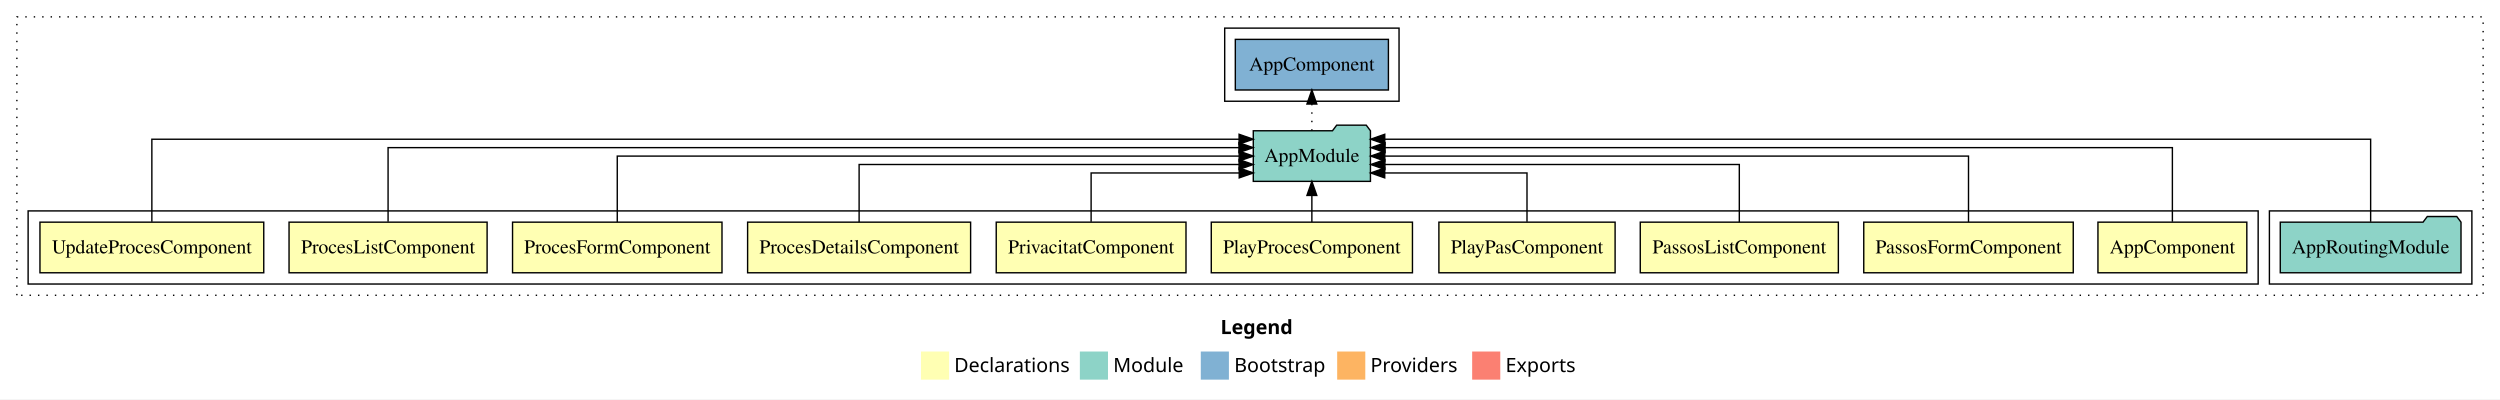
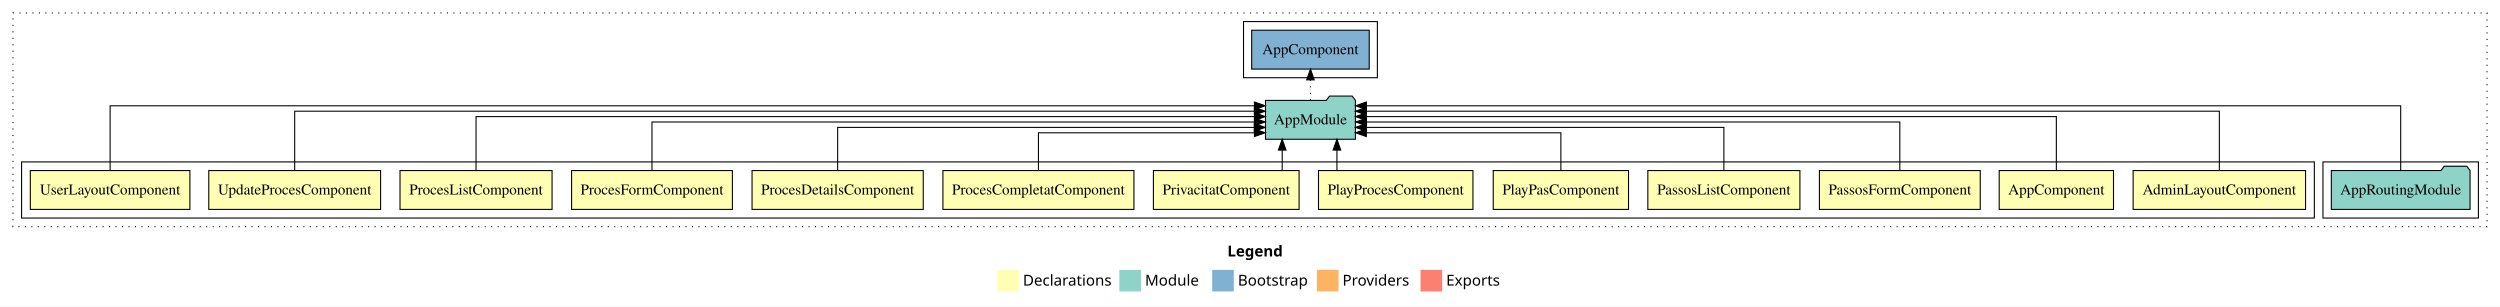
- <svg xmlns="http://www.w3.org/2000/svg" width="1778pt" height="284pt" viewBox="0.00 0.00 1778.00 284.00">
+ <svg xmlns="http://www.w3.org/2000/svg" width="2316pt" height="284pt" viewBox="0.00 0.00 2316.00 284.00">
  <g id="graph0" class="graph" transform="scale(1 1) rotate(0) translate(4 280)">
-     <polygon fill="white" stroke="transparent" points="-4,4 -4,-280 1774,-280 1774,4 -4,4" />
-     <text text-anchor="start" x="864.01" y="-42.4" font-family="sans-serif" font-weight="bold" font-size="14.00">Legend</text>
-     <polygon fill="#ffffb3" stroke="transparent" points="651,-10 651,-30 671,-30 671,-10 651,-10" />
-     <text text-anchor="start" x="674.63" y="-15.4" font-family="sans-serif" font-size="14.00">  Declarations</text>
-     <polygon fill="#8dd3c7" stroke="transparent" points="764,-10 764,-30 784,-30 784,-10 764,-10" />
-     <text text-anchor="start" x="787.73" y="-15.4" font-family="sans-serif" font-size="14.00">  Module</text>
-     <polygon fill="#80b1d3" stroke="transparent" points="850,-10 850,-30 870,-30 870,-10 850,-10" />
-     <text text-anchor="start" x="873.78" y="-15.4" font-family="sans-serif" font-size="14.00">  Bootstrap</text>
-     <polygon fill="#fdb462" stroke="transparent" points="947,-10 947,-30 967,-30 967,-10 947,-10" />
-     <text text-anchor="start" x="970.67" y="-15.4" font-family="sans-serif" font-size="14.00">  Providers</text>
-     <polygon fill="#fb8072" stroke="transparent" points="1043,-10 1043,-30 1063,-30 1063,-10 1043,-10" />
-     <text text-anchor="start" x="1066.73" y="-15.4" font-family="sans-serif" font-size="14.00">  Exports</text>
+     <polygon fill="white" stroke="transparent" points="-4,4 -4,-280 2312,-280 2312,4 -4,4" />
+     <text text-anchor="start" x="1133.01" y="-42.4" font-family="sans-serif" font-weight="bold" font-size="14.00">Legend</text>
+     <polygon fill="#ffffb3" stroke="transparent" points="920,-10 920,-30 940,-30 940,-10 920,-10" />
+     <text text-anchor="start" x="943.63" y="-15.4" font-family="sans-serif" font-size="14.00">  Declarations</text>
+     <polygon fill="#8dd3c7" stroke="transparent" points="1033,-10 1033,-30 1053,-30 1053,-10 1033,-10" />
+     <text text-anchor="start" x="1056.73" y="-15.4" font-family="sans-serif" font-size="14.00">  Module</text>
+     <polygon fill="#80b1d3" stroke="transparent" points="1119,-10 1119,-30 1139,-30 1139,-10 1119,-10" />
+     <text text-anchor="start" x="1142.78" y="-15.4" font-family="sans-serif" font-size="14.00">  Bootstrap</text>
+     <polygon fill="#fdb462" stroke="transparent" points="1216,-10 1216,-30 1236,-30 1236,-10 1216,-10" />
+     <text text-anchor="start" x="1239.67" y="-15.4" font-family="sans-serif" font-size="14.00">  Providers</text>
+     <polygon fill="#fb8072" stroke="transparent" points="1312,-10 1312,-30 1332,-30 1332,-10 1312,-10" />
+     <text text-anchor="start" x="1335.73" y="-15.4" font-family="sans-serif" font-size="14.00">  Exports</text>
    <g id="clust1" class="cluster">
-       <polygon fill="none" stroke="black" stroke-dasharray="1,5" points="8,-70 8,-268 1762,-268 1762,-70 8,-70" />
+       <polygon fill="none" stroke="black" stroke-dasharray="1,5" points="8,-70 8,-268 2300,-268 2300,-70 8,-70" />
    </g>
-     <g id="clust15" class="cluster">
-       <polygon fill="none" stroke="black" points="867,-208 867,-260 991,-260 991,-208 867,-208" />
+     <g id="clust16" class="cluster">
+       <polygon fill="none" stroke="black" points="2148,-78 2148,-130 2292,-130 2292,-78 2148,-78" />
    </g>
-     <g id="clust13" class="cluster">
-       <polygon fill="none" stroke="black" points="1610,-78 1610,-130 1754,-130 1754,-78 1610,-78" />
+     <g id="clust18" class="cluster">
+       <polygon fill="none" stroke="black" points="1148,-208 1148,-260 1272,-260 1272,-208 1148,-208" />
    </g>
    <g id="clust2" class="cluster">
-       <polygon fill="none" stroke="black" points="16,-78 16,-130 1602,-130 1602,-78 16,-78" />
+       <polygon fill="none" stroke="black" points="16,-78 16,-130 2140,-130 2140,-78 16,-78" />
    </g>
    <g id="node1" class="node">
-       <polygon fill="#ffffb3" stroke="black" points="1593.94,-122 1488.06,-122 1488.06,-86 1593.94,-86 1593.94,-122" />
-       <text text-anchor="middle" x="1541" y="-99.8" font-family="Times,serif" font-size="14.00">AppComponent</text>
+       <polygon fill="#ffffb3" stroke="black" points="2131.88,-122 1972.12,-122 1972.12,-86 2131.88,-86 2131.88,-122" />
+       <text text-anchor="middle" x="2052" y="-99.8" font-family="Times,serif" font-size="14.00">AdminLayoutComponent</text>
+     </g>
+     <g id="node14" class="node">
+       <polygon fill="#8dd3c7" stroke="black" points="1251.66,-187 1248.66,-191 1227.66,-191 1224.66,-187 1168.34,-187 1168.34,-151 1251.66,-151 1251.66,-187" />
+       <text text-anchor="middle" x="1210" y="-164.8" font-family="Times,serif" font-size="14.00">AppModule</text>
+     </g>
+     <g id="edge1" class="edge">
+       <path fill="none" stroke="black" d="M2052,-122.04C2052,-143.66 2052,-177 2052,-177 2052,-177 1261.75,-177 1261.75,-177" />
+       <polygon fill="black" stroke="black" points="1261.75,-173.5 1251.75,-177 1261.75,-180.5 1261.75,-173.5" />
+     </g>
+     <g id="node2" class="node">
+       <polygon fill="#ffffb3" stroke="black" points="1953.94,-122 1848.06,-122 1848.06,-86 1953.94,-86 1953.94,-122" />
+       <text text-anchor="middle" x="1901" y="-99.8" font-family="Times,serif" font-size="14.00">AppComponent</text>
+     </g>
+     <g id="edge2" class="edge">
+       <path fill="none" stroke="black" d="M1901,-122.22C1901,-142.37 1901,-172 1901,-172 1901,-172 1261.67,-172 1261.67,-172" />
+       <polygon fill="black" stroke="black" points="1261.67,-168.5 1251.67,-172 1261.67,-175.5 1261.67,-168.5" />
+     </g>
+     <g id="node3" class="node">
+       <polygon fill="#ffffb3" stroke="black" points="1830.5,-122 1681.5,-122 1681.5,-86 1830.5,-86 1830.5,-122" />
+       <text text-anchor="middle" x="1756" y="-99.8" font-family="Times,serif" font-size="14.00">PassosFormComponent</text>
+     </g>
+     <g id="edge3" class="edge">
+       <path fill="none" stroke="black" d="M1756,-122.22C1756,-140.83 1756,-167 1756,-167 1756,-167 1261.94,-167 1261.94,-167" />
+       <polygon fill="black" stroke="black" points="1261.94,-163.5 1251.94,-167 1261.94,-170.5 1261.94,-163.5" />
+     </g>
+     <g id="node4" class="node">
+       <polygon fill="#ffffb3" stroke="black" points="1663.44,-122 1522.56,-122 1522.56,-86 1663.44,-86 1663.44,-122" />
+       <text text-anchor="middle" x="1593" y="-99.8" font-family="Times,serif" font-size="14.00">PassosListComponent</text>
+     </g>
+     <g id="edge4" class="edge">
+       <path fill="none" stroke="black" d="M1593,-122.03C1593,-139.06 1593,-162 1593,-162 1593,-162 1261.72,-162 1261.72,-162" />
+       <polygon fill="black" stroke="black" points="1261.72,-158.5 1251.72,-162 1261.72,-165.5 1261.72,-158.5" />
+     </g>
+     <g id="node5" class="node">
+       <polygon fill="#ffffb3" stroke="black" points="1504.66,-122 1379.34,-122 1379.34,-86 1504.66,-86 1504.66,-122" />
+       <text text-anchor="middle" x="1442" y="-99.8" font-family="Times,serif" font-size="14.00">PlayPasComponent</text>
+     </g>
+     <g id="edge5" class="edge">
+       <path fill="none" stroke="black" d="M1442,-122.24C1442,-137.57 1442,-157 1442,-157 1442,-157 1261.74,-157 1261.74,-157" />
+       <polygon fill="black" stroke="black" points="1261.74,-153.5 1251.74,-157 1261.74,-160.5 1261.74,-153.5" />
+     </g>
+     <g id="node6" class="node">
+       <polygon fill="#ffffb3" stroke="black" points="1360.54,-122 1217.46,-122 1217.46,-86 1360.54,-86 1360.54,-122" />
+       <text text-anchor="middle" x="1289" y="-99.8" font-family="Times,serif" font-size="14.00">PlayProcesComponent</text>
+     </g>
+     <g id="edge6" class="edge">
+       <path fill="none" stroke="black" d="M1234.53,-122.11C1234.53,-122.11 1234.53,-140.99 1234.53,-140.99" />
+       <polygon fill="black" stroke="black" points="1231.03,-140.99 1234.53,-150.99 1238.03,-140.99 1231.03,-140.99" />
+     </g>
+     <g id="node7" class="node">
+       <polygon fill="#ffffb3" stroke="black" points="1199.48,-122 1064.52,-122 1064.52,-86 1199.48,-86 1199.48,-122" />
+       <text text-anchor="middle" x="1132" y="-99.8" font-family="Times,serif" font-size="14.00">PrivacitatComponent</text>
+     </g>
+     <g id="edge7" class="edge">
+       <path fill="none" stroke="black" d="M1183.83,-122.11C1183.83,-122.11 1183.83,-140.99 1183.83,-140.99" />
+       <polygon fill="black" stroke="black" points="1180.33,-140.99 1183.83,-150.99 1187.33,-140.99 1180.33,-140.99" />
+     </g>
+     <g id="node8" class="node">
+       <polygon fill="#ffffb3" stroke="black" points="1046.48,-122 869.52,-122 869.52,-86 1046.48,-86 1046.48,-122" />
+       <text text-anchor="middle" x="958" y="-99.8" font-family="Times,serif" font-size="14.00">ProcesCompletatComponent</text>
+     </g>
+     <g id="edge8" class="edge">
+       <path fill="none" stroke="black" d="M958,-122.24C958,-137.57 958,-157 958,-157 958,-157 1158.1,-157 1158.1,-157" />
+       <polygon fill="black" stroke="black" points="1158.1,-160.5 1168.1,-157 1158.1,-153.5 1158.1,-160.5" />
+     </g>
+     <g id="node9" class="node">
+       <polygon fill="#ffffb3" stroke="black" points="851.3,-122 692.7,-122 692.7,-86 851.3,-86 851.3,-122" />
+       <text text-anchor="middle" x="772" y="-99.8" font-family="Times,serif" font-size="14.00">ProcesDetailsComponent</text>
+     </g>
+     <g id="edge9" class="edge">
+       <path fill="none" stroke="black" d="M772,-122.03C772,-139.06 772,-162 772,-162 772,-162 1158,-162 1158,-162" />
+       <polygon fill="black" stroke="black" points="1158,-165.5 1168,-162 1158,-158.5 1158,-165.5" />
+     </g>
+     <g id="node10" class="node">
+       <polygon fill="#ffffb3" stroke="black" points="674.48,-122 525.52,-122 525.52,-86 674.48,-86 674.48,-122" />
+       <text text-anchor="middle" x="600" y="-99.8" font-family="Times,serif" font-size="14.00">ProcesFormComponent</text>
+     </g>
+     <g id="edge10" class="edge">
+       <path fill="none" stroke="black" d="M600,-122.22C600,-140.83 600,-167 600,-167 600,-167 1158.07,-167 1158.07,-167" />
+       <polygon fill="black" stroke="black" points="1158.07,-170.5 1168.07,-167 1158.07,-163.5 1158.07,-170.5" />
    </g>
    <g id="node11" class="node">
-       <polygon fill="#8dd3c7" stroke="black" points="970.66,-187 967.66,-191 946.66,-191 943.66,-187 887.34,-187 887.34,-151 970.66,-151 970.66,-187" />
-       <text text-anchor="middle" x="929" y="-164.8" font-family="Times,serif" font-size="14.00">AppModule</text>
+       <polygon fill="#ffffb3" stroke="black" points="507.43,-122 366.57,-122 366.57,-86 507.43,-86 507.43,-122" />
+       <text text-anchor="middle" x="437" y="-99.8" font-family="Times,serif" font-size="14.00">ProcesListComponent</text>
    </g>
-     <g id="edge1" class="edge">
-       <path fill="none" stroke="black" d="M1541,-122.28C1541,-143.32 1541,-175 1541,-175 1541,-175 981.07,-175 981.07,-175" />
-       <polygon fill="black" stroke="black" points="981.07,-171.5 971.07,-175 981.07,-178.5 981.07,-171.5" />
+     <g id="edge11" class="edge">
+       <path fill="none" stroke="black" d="M437,-122.22C437,-142.37 437,-172 437,-172 437,-172 1158.17,-172 1158.17,-172" />
+       <polygon fill="black" stroke="black" points="1158.17,-175.5 1168.17,-172 1158.17,-168.5 1158.17,-175.5" />
    </g>
-     <g id="node2" class="node">
-       <polygon fill="#ffffb3" stroke="black" points="1470.5,-122 1321.5,-122 1321.5,-86 1470.5,-86 1470.5,-122" />
-       <text text-anchor="middle" x="1396" y="-99.8" font-family="Times,serif" font-size="14.00">PassosFormComponent</text>
+     <g id="node12" class="node">
+       <polygon fill="#ffffb3" stroke="black" points="348.58,-122 189.42,-122 189.42,-86 348.58,-86 348.58,-122" />
+       <text text-anchor="middle" x="269" y="-99.8" font-family="Times,serif" font-size="14.00">UpdateProcesComponent</text>
    </g>
-     <g id="edge2" class="edge">
-       <path fill="none" stroke="black" d="M1396,-122.11C1396,-141.34 1396,-169 1396,-169 1396,-169 980.85,-169 980.85,-169" />
-       <polygon fill="black" stroke="black" points="980.85,-165.5 970.85,-169 980.85,-172.5 980.85,-165.5" />
-     </g>
-     <g id="node3" class="node">
-       <polygon fill="#ffffb3" stroke="black" points="1303.44,-122 1162.56,-122 1162.56,-86 1303.44,-86 1303.44,-122" />
-       <text text-anchor="middle" x="1233" y="-99.8" font-family="Times,serif" font-size="14.00">PassosListComponent</text>
-     </g>
-     <g id="edge3" class="edge">
-       <path fill="none" stroke="black" d="M1233,-122.02C1233,-139.37 1233,-163 1233,-163 1233,-163 980.95,-163 980.95,-163" />
-       <polygon fill="black" stroke="black" points="980.95,-159.5 970.95,-163 980.95,-166.5 980.95,-159.5" />
-     </g>
-     <g id="node4" class="node">
-       <polygon fill="#ffffb3" stroke="black" points="1144.66,-122 1019.34,-122 1019.34,-86 1144.66,-86 1144.66,-122" />
-       <text text-anchor="middle" x="1082" y="-99.8" font-family="Times,serif" font-size="14.00">PlayPasComponent</text>
-     </g>
-     <g id="edge4" class="edge">
-       <path fill="none" stroke="black" d="M1082,-122.24C1082,-137.57 1082,-157 1082,-157 1082,-157 980.81,-157 980.81,-157" />
-       <polygon fill="black" stroke="black" points="980.81,-153.5 970.81,-157 980.81,-160.5 980.81,-153.5" />
-     </g>
-     <g id="node5" class="node">
-       <polygon fill="#ffffb3" stroke="black" points="1000.54,-122 857.46,-122 857.46,-86 1000.54,-86 1000.54,-122" />
-       <text text-anchor="middle" x="929" y="-99.8" font-family="Times,serif" font-size="14.00">PlayProcesComponent</text>
-     </g>
-     <g id="edge5" class="edge">
-       <path fill="none" stroke="black" d="M929,-122.11C929,-122.11 929,-140.99 929,-140.99" />
-       <polygon fill="black" stroke="black" points="925.5,-140.99 929,-150.99 932.5,-140.99 925.5,-140.99" />
-     </g>
-     <g id="node6" class="node">
-       <polygon fill="#ffffb3" stroke="black" points="839.48,-122 704.52,-122 704.52,-86 839.48,-86 839.48,-122" />
-       <text text-anchor="middle" x="772" y="-99.8" font-family="Times,serif" font-size="14.00">PrivacitatComponent</text>
-     </g>
-     <g id="edge6" class="edge">
-       <path fill="none" stroke="black" d="M772,-122.24C772,-137.57 772,-157 772,-157 772,-157 877.34,-157 877.34,-157" />
-       <polygon fill="black" stroke="black" points="877.34,-160.5 887.34,-157 877.34,-153.5 877.34,-160.5" />
-     </g>
-     <g id="node7" class="node">
-       <polygon fill="#ffffb3" stroke="black" points="686.3,-122 527.7,-122 527.7,-86 686.3,-86 686.3,-122" />
-       <text text-anchor="middle" x="607" y="-99.8" font-family="Times,serif" font-size="14.00">ProcesDetailsComponent</text>
-     </g>
-     <g id="edge7" class="edge">
-       <path fill="none" stroke="black" d="M607,-122.02C607,-139.37 607,-163 607,-163 607,-163 877.23,-163 877.23,-163" />
-       <polygon fill="black" stroke="black" points="877.23,-166.5 887.23,-163 877.23,-159.5 877.23,-166.5" />
-     </g>
-     <g id="node8" class="node">
-       <polygon fill="#ffffb3" stroke="black" points="509.48,-122 360.52,-122 360.52,-86 509.48,-86 509.48,-122" />
-       <text text-anchor="middle" x="435" y="-99.8" font-family="Times,serif" font-size="14.00">ProcesFormComponent</text>
-     </g>
-     <g id="edge8" class="edge">
-       <path fill="none" stroke="black" d="M435,-122.11C435,-141.34 435,-169 435,-169 435,-169 877.31,-169 877.31,-169" />
-       <polygon fill="black" stroke="black" points="877.31,-172.5 887.31,-169 877.31,-165.5 877.31,-172.5" />
-     </g>
-     <g id="node9" class="node">
-       <polygon fill="#ffffb3" stroke="black" points="342.43,-122 201.57,-122 201.57,-86 342.43,-86 342.43,-122" />
-       <text text-anchor="middle" x="272" y="-99.8" font-family="Times,serif" font-size="14.00">ProcesListComponent</text>
-     </g>
-     <g id="edge9" class="edge">
-       <path fill="none" stroke="black" d="M272,-122.28C272,-143.32 272,-175 272,-175 272,-175 877.15,-175 877.15,-175" />
-       <polygon fill="black" stroke="black" points="877.15,-178.5 887.15,-175 877.15,-171.5 877.15,-178.5" />
-     </g>
-     <g id="node10" class="node">
-       <polygon fill="#ffffb3" stroke="black" points="183.58,-122 24.42,-122 24.42,-86 183.58,-86 183.58,-122" />
-       <text text-anchor="middle" x="104" y="-99.8" font-family="Times,serif" font-size="14.00">UpdateProcesComponent</text>
-     </g>
-     <g id="edge10" class="edge">
-       <path fill="none" stroke="black" d="M104,-122.25C104,-145.02 104,-181 104,-181 104,-181 877.24,-181 877.24,-181" />
-       <polygon fill="black" stroke="black" points="877.24,-184.5 887.24,-181 877.24,-177.5 877.24,-184.5" />
+     <g id="edge12" class="edge">
+       <path fill="none" stroke="black" d="M269,-122.04C269,-143.66 269,-177 269,-177 269,-177 1158.05,-177 1158.05,-177" />
+       <polygon fill="black" stroke="black" points="1158.05,-180.5 1168.05,-177 1158.05,-173.5 1158.05,-180.5" />
    </g>
    <g id="node13" class="node">
-       <polygon fill="#80b1d3" stroke="black" points="983.44,-252 874.56,-252 874.56,-216 983.44,-216 983.44,-252" />
-       <text text-anchor="middle" x="929" y="-229.8" font-family="Times,serif" font-size="14.00">AppComponent </text>
+       <polygon fill="#ffffb3" stroke="black" points="171.92,-122 24.08,-122 24.08,-86 171.92,-86 171.92,-122" />
+       <text text-anchor="middle" x="98" y="-99.8" font-family="Times,serif" font-size="14.00">UserLayoutComponent</text>
    </g>
-     <g id="edge12" class="edge">
-       <path fill="none" stroke="black" stroke-dasharray="1,5" d="M929,-187.11C929,-187.11 929,-205.99 929,-205.99" />
-       <polygon fill="black" stroke="black" points="925.5,-205.99 929,-215.99 932.5,-205.99 925.5,-205.99" />
+     <g id="edge13" class="edge">
+       <path fill="none" stroke="black" d="M98,-122.09C98,-145.13 98,-182 98,-182 98,-182 1158.1,-182 1158.1,-182" />
+       <polygon fill="black" stroke="black" points="1158.1,-185.5 1168.1,-182 1158.1,-178.5 1158.1,-185.5" />
    </g>
-     <g id="node12" class="node">
-       <polygon fill="#8dd3c7" stroke="black" points="1746.27,-122 1743.27,-126 1722.27,-126 1719.27,-122 1617.73,-122 1617.73,-86 1746.27,-86 1746.27,-122" />
-       <text text-anchor="middle" x="1682" y="-99.8" font-family="Times,serif" font-size="14.00">AppRoutingModule</text>
+     <g id="node16" class="node">
+       <polygon fill="#80b1d3" stroke="black" points="1264.44,-252 1155.56,-252 1155.56,-216 1264.44,-216 1264.44,-252" />
+       <text text-anchor="middle" x="1210" y="-229.8" font-family="Times,serif" font-size="14.00">AppComponent </text>
    </g>
-     <g id="edge11" class="edge">
-       <path fill="none" stroke="black" d="M1682,-122.25C1682,-145.02 1682,-181 1682,-181 1682,-181 980.83,-181 980.83,-181" />
-       <polygon fill="black" stroke="black" points="980.83,-177.5 970.83,-181 980.83,-184.5 980.83,-177.5" />
+     <g id="edge15" class="edge">
+       <path fill="none" stroke="black" stroke-dasharray="1,5" d="M1210,-187.11C1210,-187.11 1210,-205.99 1210,-205.99" />
+       <polygon fill="black" stroke="black" points="1206.5,-205.99 1210,-215.99 1213.5,-205.99 1206.5,-205.99" />
+     </g>
+     <g id="node15" class="node">
+       <polygon fill="#8dd3c7" stroke="black" points="2284.27,-122 2281.27,-126 2260.27,-126 2257.27,-122 2155.73,-122 2155.73,-86 2284.27,-86 2284.27,-122" />
+       <text text-anchor="middle" x="2220" y="-99.8" font-family="Times,serif" font-size="14.00">AppRoutingModule</text>
+     </g>
+     <g id="edge14" class="edge">
+       <path fill="none" stroke="black" d="M2220,-122.09C2220,-145.13 2220,-182 2220,-182 2220,-182 1261.79,-182 1261.79,-182" />
+       <polygon fill="black" stroke="black" points="1261.79,-178.5 1251.79,-182 1261.79,-185.5 1261.79,-178.5" />
    </g>
  </g>
</svg>
